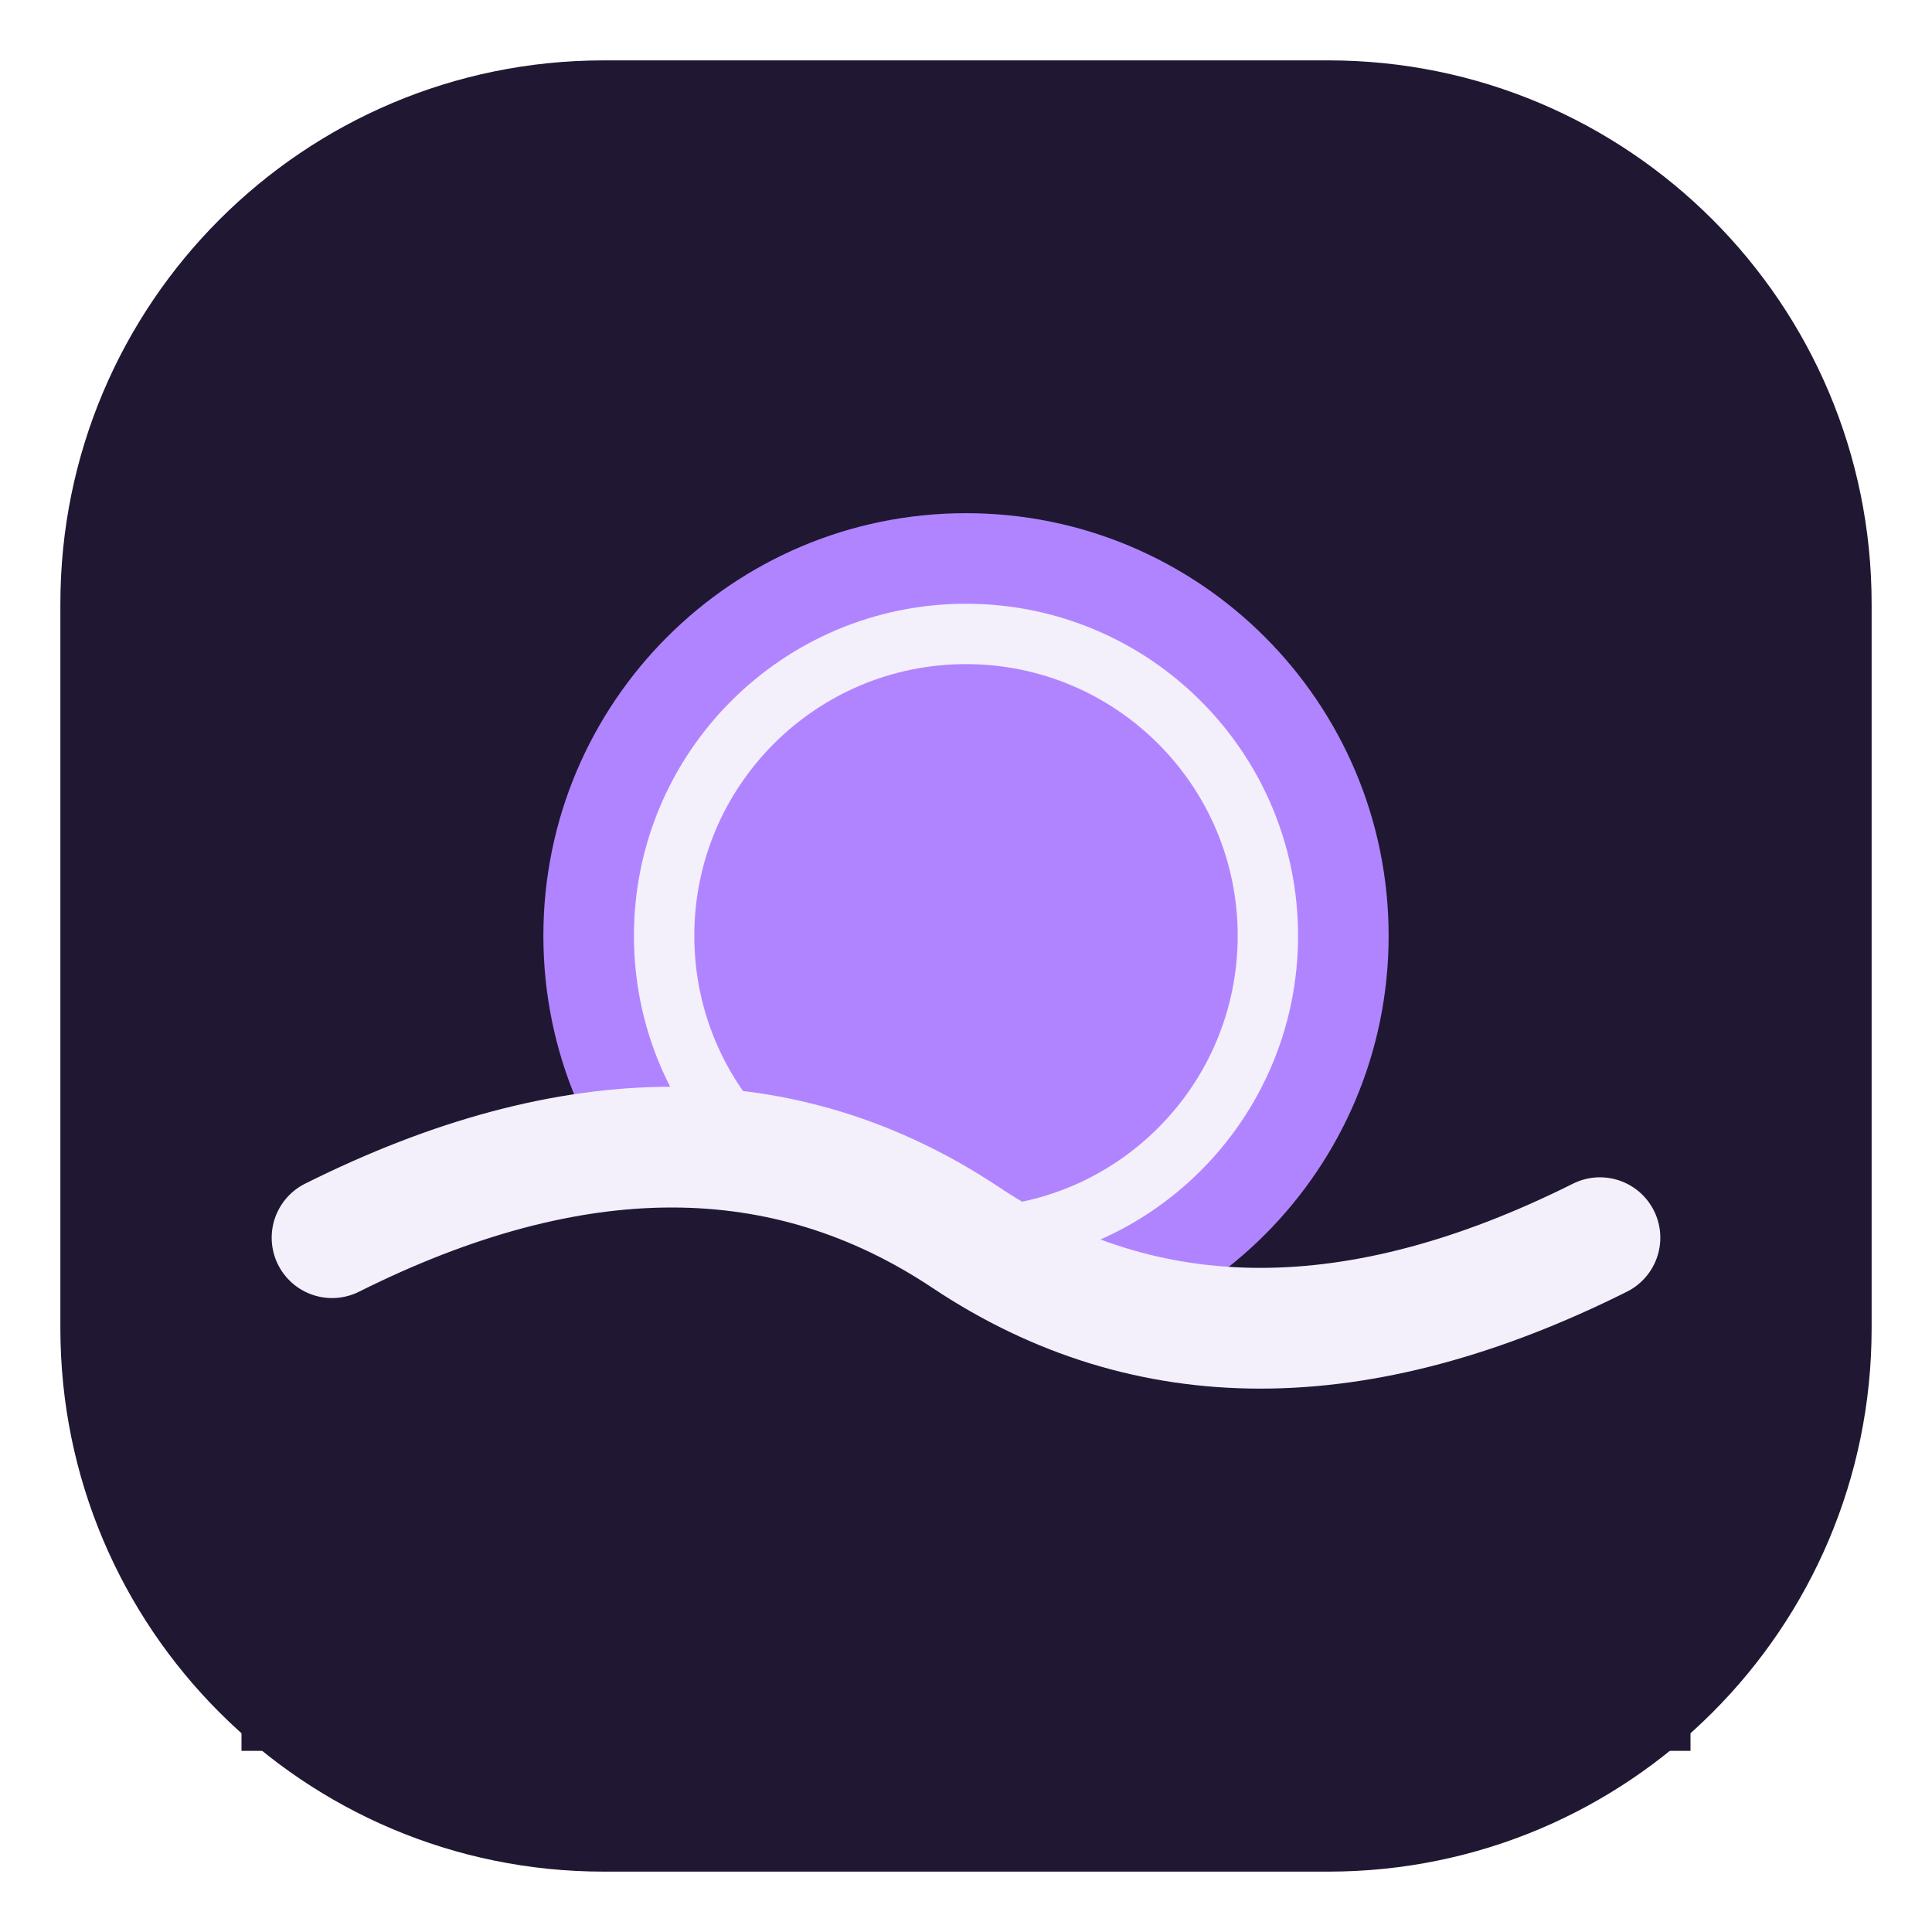
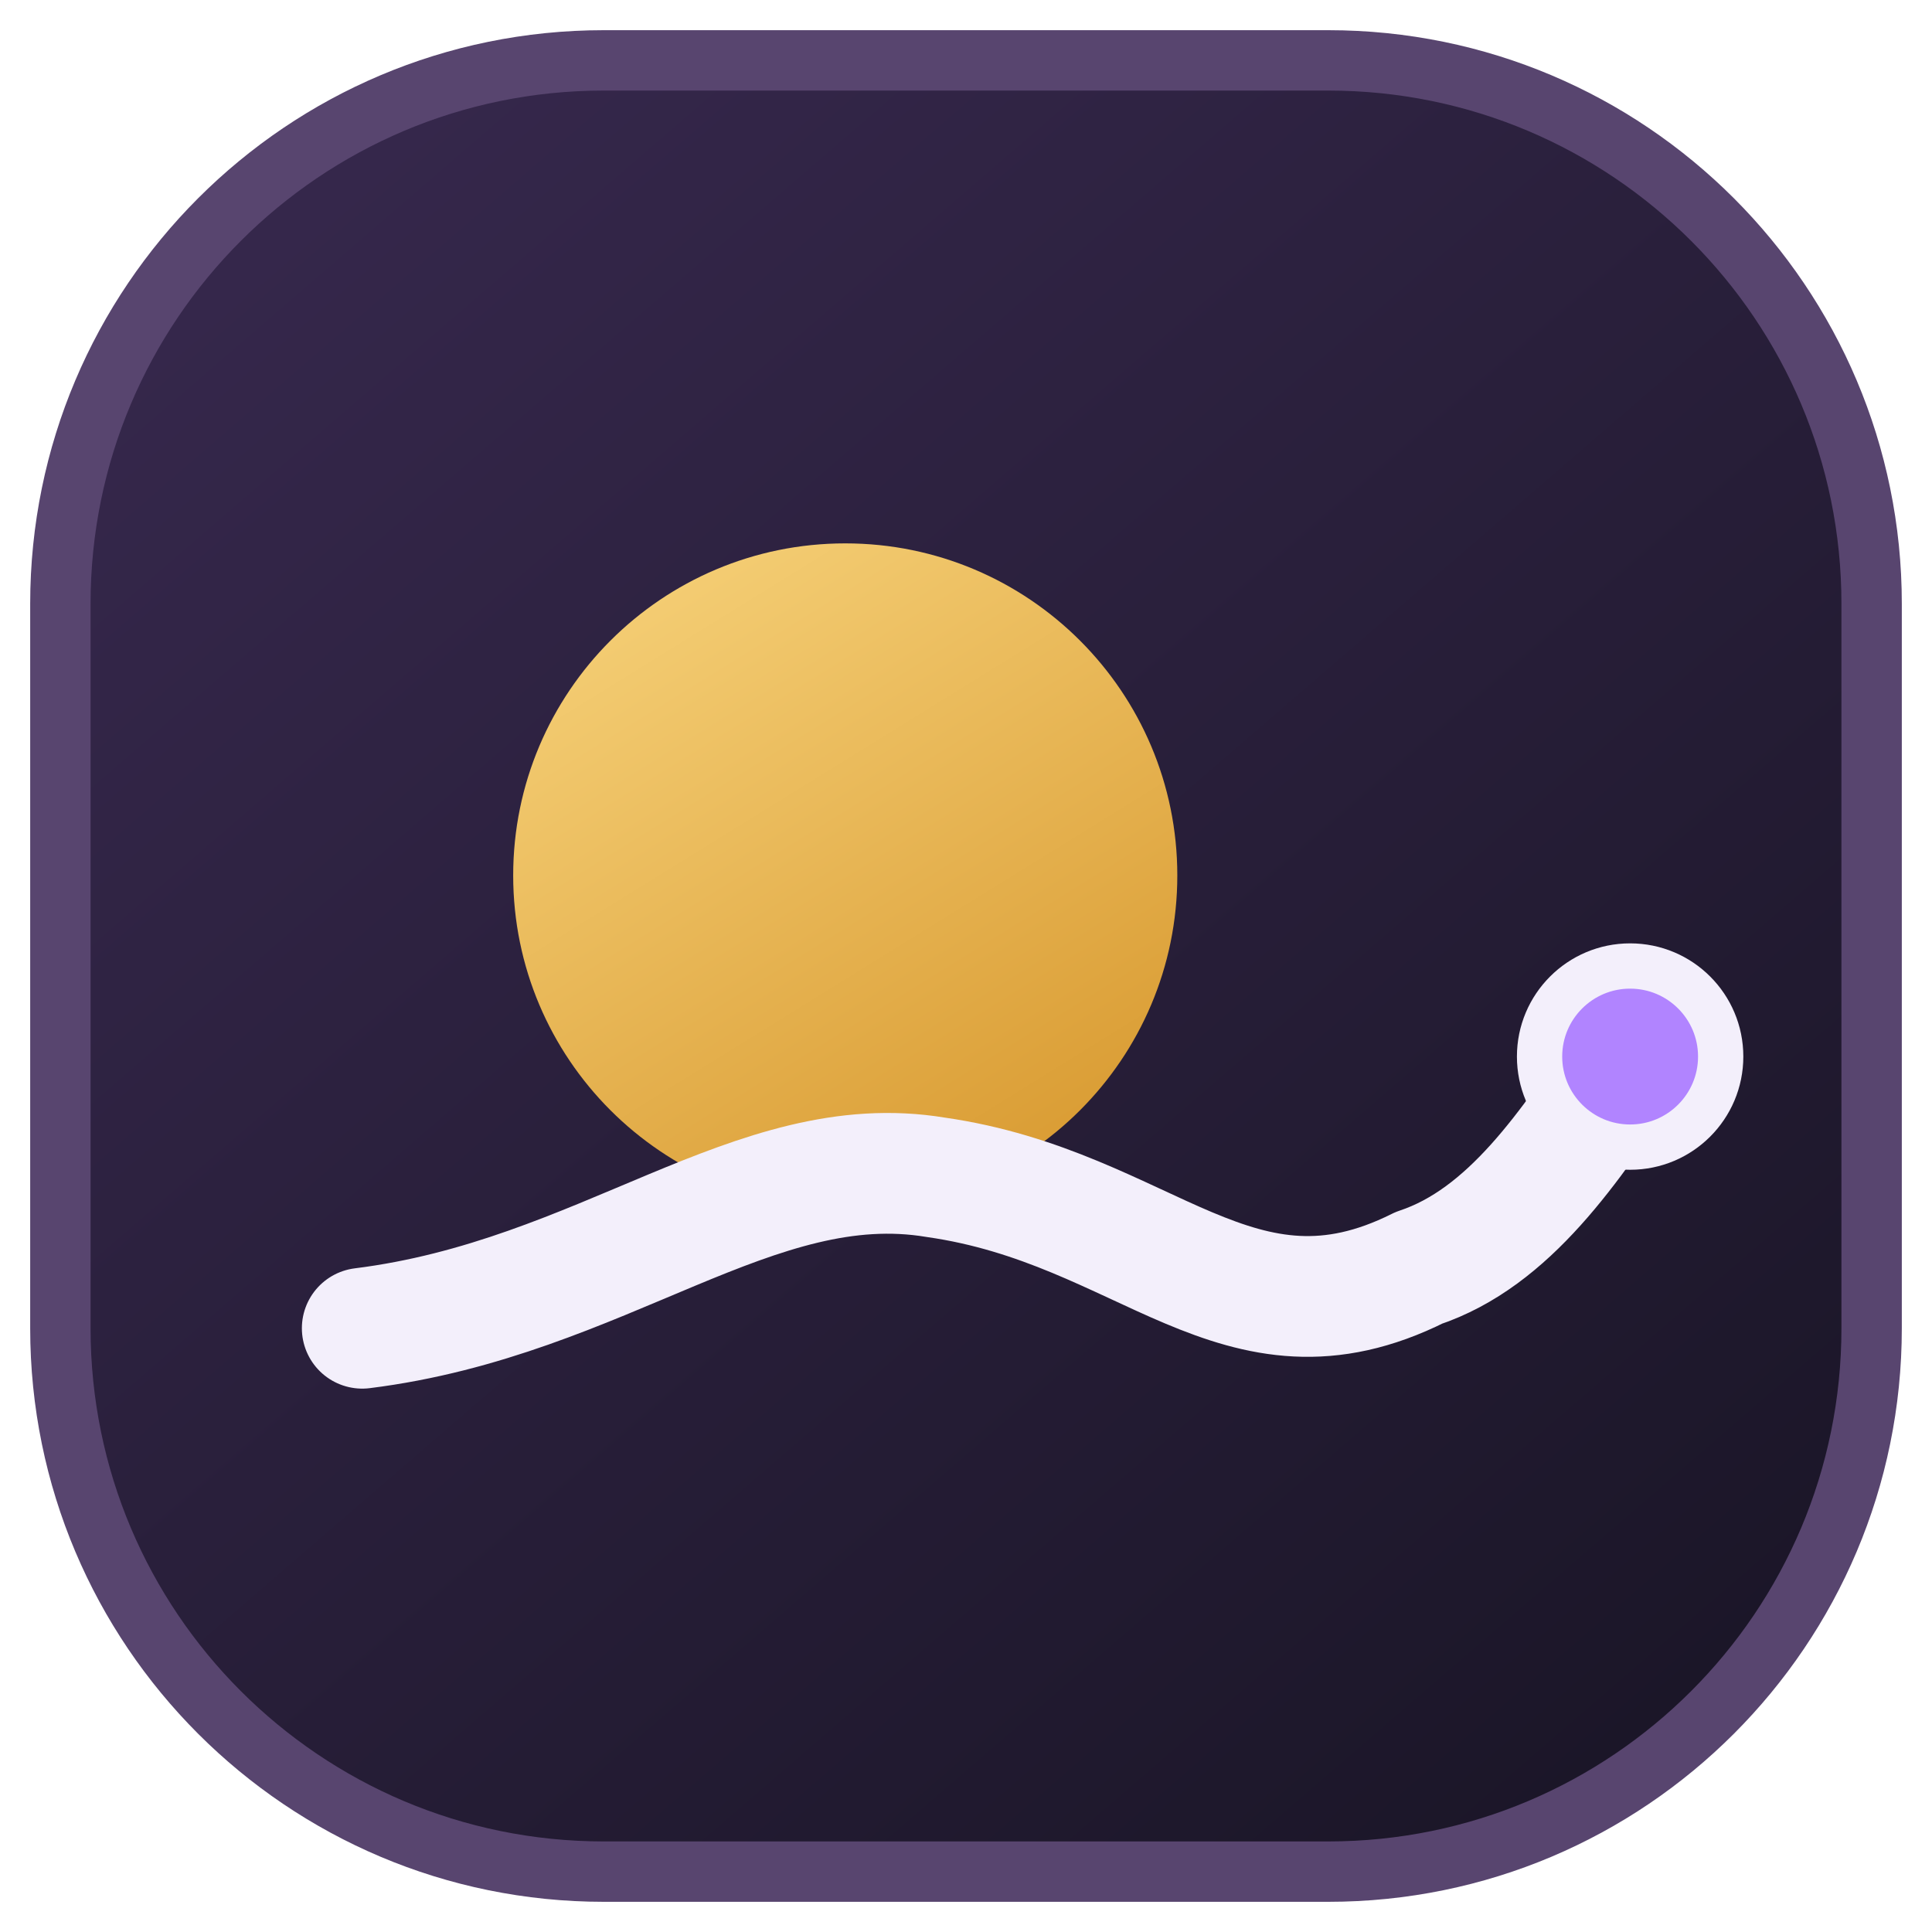
<svg xmlns="http://www.w3.org/2000/svg" viewBox="0 0 64 64" role="img" aria-labelledby="title desc">
-   <rect x="2" y="2" width="60" height="60" rx="18" fill="#201833" />
-   <circle cx="32" cy="31" r="14" fill="#b184ff" />
-   <circle cx="32" cy="31" r="10" fill="none" stroke="#f3effb" stroke-width="2" />
-   <path d="M8 42c9-4 17-4 24 0s15 4 24 0v16H8z" fill="#201833" />
-   <path d="M11 41c8-4 15-4 21 0s13 4 21 0" fill="none" stroke="#f3effb" stroke-linecap="round" stroke-width="4" />
+   <defs>
+     <linearGradient id="night" x1="10" y1="7" x2="54" y2="58" gradientUnits="userSpaceOnUse">
+       <stop stop-color="#35274b" />
+       <stop offset="1" stop-color="#1b1628" />
+     </linearGradient>
+     <linearGradient id="sun" x1="22" y1="18" x2="35" y2="39" gradientUnits="userSpaceOnUse">
+       <stop stop-color="#f5cf76" />
+       <stop offset="1" stop-color="#d99b32" />
+     </linearGradient>
+   </defs>
+   <rect x="2" y="2" width="60" height="60" rx="18" fill="url(#night)" stroke="#58456f" stroke-width="2" />
+   <circle cx="28" cy="29" r="11" fill="url(#sun)" />
+   <path d="M12 44c8-1 13-6 19-5 7 1 10 6 16 3 3-1 5-4 7-7" fill="none" stroke="#f3effb" stroke-linecap="round" stroke-linejoin="round" stroke-width="4" />
+   <circle cx="54" cy="35" r="3" fill="#b184ff" stroke="#f3effb" stroke-width="1.5" />
</svg>
